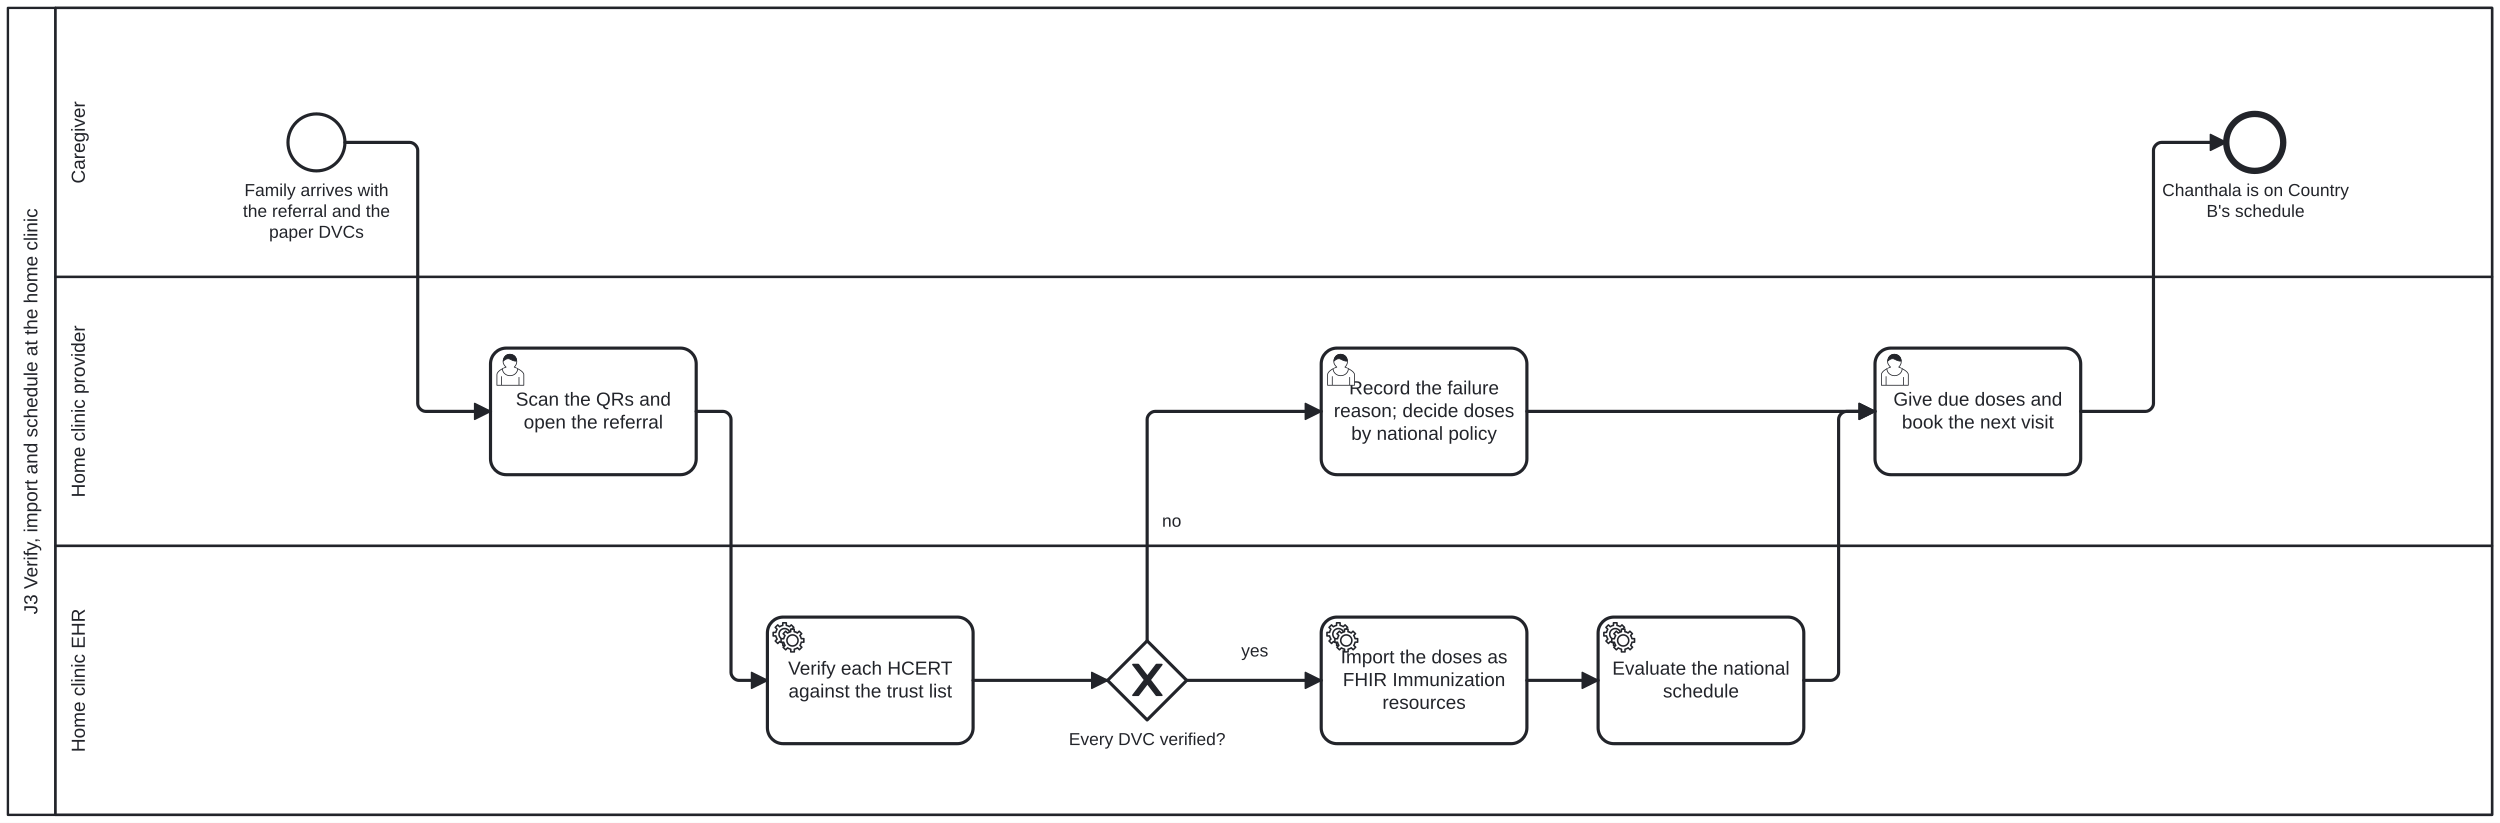
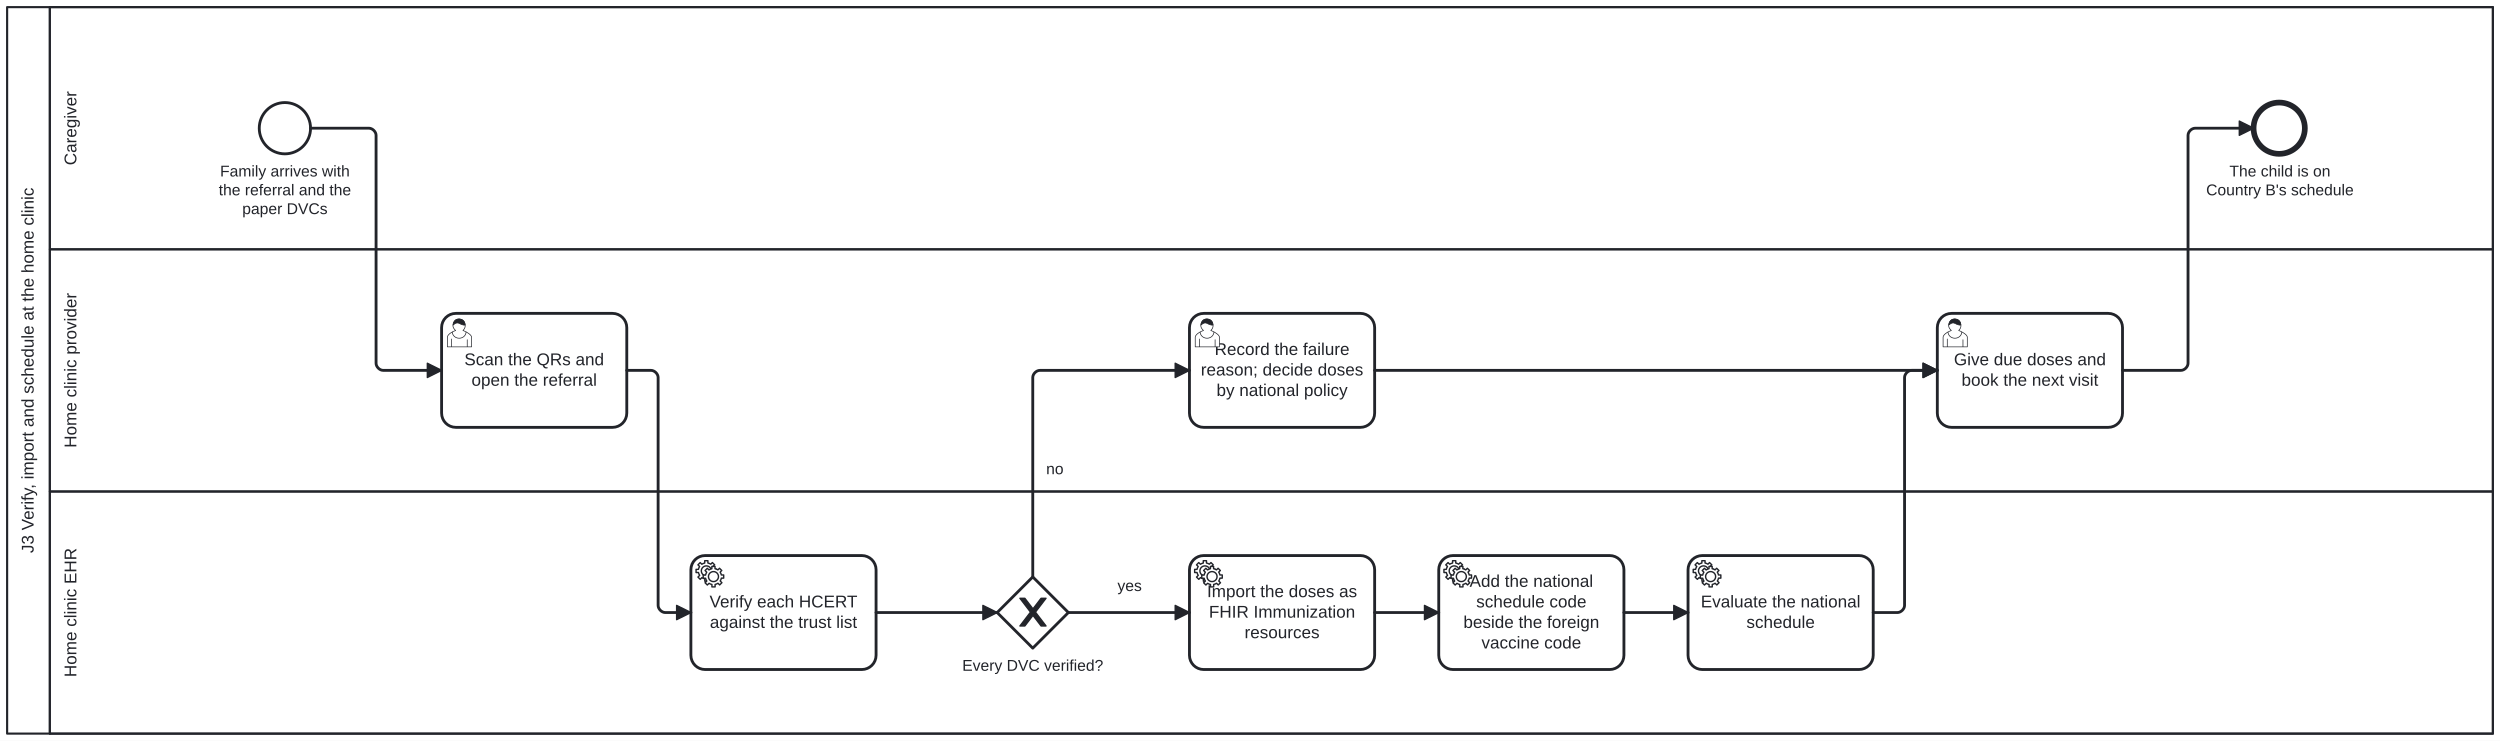
- <svg xmlns="http://www.w3.org/2000/svg" width="100%" style="max-width:100%;height:auto" viewBox="95 55 1580 520" version="1.1">
-   <rect x="95" y="55" width="1580" height="520" fill="#ffffff" />
+ <svg xmlns="http://www.w3.org/2000/svg" width="100%" style="max-width:100%;height:auto" viewBox="95 55 1755 520" version="1.1">
+   <rect x="95" y="55" width="1755" height="520" fill="#ffffff" />
  <g class="djs-group">
    <g class="djs-element djs-shape" data-element-id="Participant_Process_J3ClinicVerification" style="display: block;" transform="matrix(1 0 0 1 100 60)">
      <g class="djs-visual">
-         <rect x="0" y="0" width="1570" height="510" rx="0" ry="0" style="stroke-linecap: round; stroke-linejoin: round; stroke: rgb(34, 36, 42); stroke-width: 1.5px; fill: white; fill-opacity: 0.95;" />
+         <rect x="0" y="0" width="1745" height="510" rx="0" ry="0" style="stroke-linecap: round; stroke-linejoin: round; stroke: rgb(34, 36, 42); stroke-width: 1.5px; fill: white; fill-opacity: 0.95;" />
        <path style="fill: none; stroke-linecap: round; stroke-linejoin: round; stroke: rgb(34, 36, 42); stroke-width: 1.5px;" d="M30,0L30,510" />
        <text lineHeight="1.2" class="djs-label" style="font-family: Arial, sans-serif; font-size: 12px; font-weight: normal; fill: rgb(34, 36, 42);" transform="matrix(-1.83697e-16 -1 1 -1.83697e-16 0 510)">
          <tspan x="126.712" y="18.6">J3 Verify, import and schedule at the home clinic</tspan>
        </text>
      </g>
-       <rect class="djs-hit djs-hit-all" x="0" y="0" width="1570" height="510" style="fill: none; stroke-opacity: 0; stroke: white; stroke-width: 15px;" />
+       <rect class="djs-hit djs-hit-all" x="0" y="0" width="1745" height="510" style="fill: none; stroke-opacity: 0; stroke: white; stroke-width: 15px;" />
    </g>
    <g class="djs-children">
      <g class="djs-group">
        <g class="djs-element djs-shape" data-element-id="Lane_home-clinic-ehr" style="display: block;" transform="matrix(1 0 0 1 130 400)">
          <g class="djs-visual">
-             <rect x="0" y="0" width="1540" height="170" rx="0" ry="0" style="stroke-linecap: round; stroke-linejoin: round; stroke: rgb(34, 36, 42); stroke-width: 1.5px; fill: white; fill-opacity: 0.25;" />
+             <rect x="0" y="0" width="1715" height="170" rx="0" ry="0" style="stroke-linecap: round; stroke-linejoin: round; stroke: rgb(34, 36, 42); stroke-width: 1.5px; fill: white; fill-opacity: 0.25;" />
            <text lineHeight="1.2" class="djs-label" style="font-family: Arial, sans-serif; font-size: 12px; font-weight: normal; fill: rgb(34, 36, 42);" transform="matrix(-1.83697e-16 -1 1 -1.83697e-16 0 170)">
              <tspan x="39.657" y="18.6">Home clinic EHR</tspan>
            </text>
          </g>
-           <rect class="djs-hit djs-hit-all" x="0" y="0" width="1540" height="170" style="fill: none; stroke-opacity: 0; stroke: white; stroke-width: 15px;" />
+           <rect class="djs-hit djs-hit-all" x="0" y="0" width="1715" height="170" style="fill: none; stroke-opacity: 0; stroke: white; stroke-width: 15px;" />
        </g>
      </g>
      <g class="djs-group">
        <g class="djs-element djs-shape" data-element-id="Lane_home-clinic-provider" style="display: block;" transform="matrix(1 0 0 1 130 230)">
          <g class="djs-visual">
-             <rect x="0" y="0" width="1540" height="170" rx="0" ry="0" style="stroke-linecap: round; stroke-linejoin: round; stroke: rgb(34, 36, 42); stroke-width: 1.5px; fill: white; fill-opacity: 0.25;" />
+             <rect x="0" y="0" width="1715" height="170" rx="0" ry="0" style="stroke-linecap: round; stroke-linejoin: round; stroke: rgb(34, 36, 42); stroke-width: 1.5px; fill: white; fill-opacity: 0.25;" />
            <text lineHeight="1.2" class="djs-label" style="font-family: Arial, sans-serif; font-size: 12px; font-weight: normal; fill: rgb(34, 36, 42);" transform="matrix(-1.83697e-16 -1 1 -1.83697e-16 0 170)">
              <tspan x="30.648" y="18.6">Home clinic provider</tspan>
            </text>
          </g>
-           <rect class="djs-hit djs-hit-all" x="0" y="0" width="1540" height="170" style="fill: none; stroke-opacity: 0; stroke: white; stroke-width: 15px;" />
+           <rect class="djs-hit djs-hit-all" x="0" y="0" width="1715" height="170" style="fill: none; stroke-opacity: 0; stroke: white; stroke-width: 15px;" />
        </g>
      </g>
      <g class="djs-group">
        <g class="djs-element djs-shape" data-element-id="Lane_caregiver" style="display: block;" transform="matrix(1 0 0 1 130 60)">
          <g class="djs-visual">
-             <rect x="0" y="0" width="1540" height="170" rx="0" ry="0" style="stroke-linecap: round; stroke-linejoin: round; stroke: rgb(34, 36, 42); stroke-width: 1.5px; fill: white; fill-opacity: 0.25;" />
+             <rect x="0" y="0" width="1715" height="170" rx="0" ry="0" style="stroke-linecap: round; stroke-linejoin: round; stroke: rgb(34, 36, 42); stroke-width: 1.5px; fill: white; fill-opacity: 0.25;" />
            <text lineHeight="1.2" class="djs-label" style="font-family: Arial, sans-serif; font-size: 12px; font-weight: normal; fill: rgb(34, 36, 42);" transform="matrix(-1.83697e-16 -1 1 -1.83697e-16 0 170)">
              <tspan x="58.99" y="18.6">Caregiver</tspan>
            </text>
          </g>
-           <rect class="djs-hit djs-hit-all" x="0" y="0" width="1540" height="170" style="fill: none; stroke-opacity: 0; stroke: white; stroke-width: 15px;" />
+           <rect class="djs-hit djs-hit-all" x="0" y="0" width="1715" height="170" style="fill: none; stroke-opacity: 0; stroke: white; stroke-width: 15px;" />
        </g>
      </g>
      <g class="djs-group">
        <g class="djs-element djs-shape" data-element-id="Start" style="display: block;" transform="matrix(1 0 0 1 277 127)">
          <g class="djs-visual">
            <circle cx="18" cy="18" r="18" style="stroke-linecap: round; stroke-linejoin: round; stroke: rgb(34, 36, 42); stroke-width: 2px; fill: white; fill-opacity: 0.95;" />
          </g>
          <rect class="djs-hit djs-hit-all" x="0" y="0" width="36" height="36" style="fill: none; stroke-opacity: 0; stroke: white; stroke-width: 15px;" />
        </g>
      </g>
      <g class="djs-group">
        <g class="djs-element djs-shape" data-element-id="Start_label" style="display: block;" transform="matrix(1 0 0 1 240 169)">
          <g class="djs-visual">
            <text lineHeight="1.2" class="djs-label" style="font-family: Arial, sans-serif; font-size: 11px; font-weight: normal; fill: rgb(34, 36, 42);">
              <tspan x="9.467" y="9.9">Family arrives with </tspan>
              <tspan x="8.527" y="23.1">the referral and the </tspan>
              <tspan x="25.043" y="36.3">paper DVCs</tspan>
            </text>
          </g>
          <rect class="djs-hit djs-hit-all" x="0" y="0" width="110" height="40" style="fill: none; stroke-opacity: 0; stroke: white; stroke-width: 15px;" />
        </g>
      </g>
      <g class="djs-group">
        <g class="djs-element djs-shape" data-element-id="Task_Scan" style="display: block;" transform="matrix(1 0 0 1 405 275)">
          <g class="djs-visual">
            <rect x="0" y="0" width="130" height="80" rx="10" ry="10" style="stroke-linecap: round; stroke-linejoin: round; stroke: rgb(34, 36, 42); stroke-width: 2px; fill: white; fill-opacity: 0.95;" />
            <text lineHeight="1.2" class="djs-label" style="font-family: Arial, sans-serif; font-size: 12px; font-weight: normal; fill: rgb(34, 36, 42);">
              <tspan x="15.972" y="36.4">Scan the QRs and </tspan>
              <tspan x="20.973" y="50.8">open the referral</tspan>
            </text>
            <path d="m 15,12 c 0.909,-0.845 1.594,-2.049 1.594,-3.385 0,-2.554 -1.805,-4.622 -4.357,-4.622 -2.552,0 -4.288,2.068 -4.288,4.622 0,1.348 0.974,2.562 1.896,3.405 -0.529,0.187 -5.669,2.097 -5.794,4.756 v 6.718 h 17 v -6.718 c 0,-2.298 -5.528,-4.595 -6.051,-4.776 zm -8,6 l 0,5.5 m 11,0 l 0,-5" style="fill: white; stroke-linecap: round; stroke-linejoin: round; stroke: rgb(34, 36, 42); stroke-width: 0.5px;" />
            <path d="m 15,12 m 2.162,1.009 c 0,2.447 -2.158,4.431 -4.821,4.431 -2.665,0 -4.822,-1.981 -4.822,-4.431 " style="fill: white; stroke-linecap: round; stroke-linejoin: round; stroke: rgb(34, 36, 42); stroke-width: 0.5px;" />
            <path d="m 15,12 m -6.9,-3.80 c 0,0 2.251,-2.358 4.274,-1.177 2.024,1.181 4.221,1.537 4.124,0.965 -0.098,-0.57 -0.117,-3.791 -4.191,-4.136 -3.575,0.001 -4.208,3.367 -4.207,4.348 z" style="fill: rgb(34, 36, 42); stroke-linecap: round; stroke-linejoin: round; stroke: rgb(34, 36, 42); stroke-width: 0.5px;" />
          </g>
          <rect class="djs-hit djs-hit-all" x="0" y="0" width="130" height="80" style="fill: none; stroke-opacity: 0; stroke: white; stroke-width: 15px;" />
        </g>
      </g>
      <g class="djs-group">
        <g class="djs-element djs-shape" data-element-id="Task_Verify" style="display: block;" transform="matrix(1 0 0 1 580 445)">
          <g class="djs-visual">
            <rect x="0" y="0" width="130" height="80" rx="10" ry="10" style="stroke-linecap: round; stroke-linejoin: round; stroke: rgb(34, 36, 42); stroke-width: 2px; fill: white; fill-opacity: 0.95;" />
            <text lineHeight="1.2" class="djs-label" style="font-family: Arial, sans-serif; font-size: 12px; font-weight: normal; fill: rgb(34, 36, 42);">
              <tspan x="13.092" y="36.4">Verify each HCERT </tspan>
              <tspan x="13.309" y="50.8">against the trust list</tspan>
            </text>
            <circle cx="5" cy="5" r="5" transform="translate(6, 6)" style="stroke-linecap: round; stroke-linejoin: round; stroke: none; stroke-width: 2px; fill: white;" />
            <path d="m 12,18 v -1.713 c 0.352,-0.07 0.704,-0.178 1.048,-0.321 0.344,-0.145 0.666,-0.321 0.966,-0.521 l 1.194,1.18 1.567,-1.577 -1.195,-1.18 c 0.403,-0.614 0.683,-1.299 0.825,-2.018 l 1.622,-0.01 v -2.22 l -1.637,0.01 c -0.073,-0.352 -0.178,-0.7 -0.324,-1.044 -0.145,-0.344 -0.321,-0.664 -0.523,-0.962 l 1.131,-1.136 -1.583,-1.563 -1.13,1.136 c -0.614,-0.401 -1.303,-0.681 -2.023,-0.822 l 0.009,-1.619 h -2.241 l 0.004,1.631 c -0.354,0.074 -0.705,0.18 -1.05,0.324 -0.344,0.144 -0.665,0.321 -0.964,0.52 l -1.17,-1.158 -1.567,1.579 1.168,1.157 c -0.403,0.613 -0.683,1.298 -0.825,2.017 l -1.659,0.003 v 2.222 l 1.672,-0.006 c 0.073,0.351 0.18,0.702 0.324,1.045 0.145,0.344 0.321,0.664 0.523,0.961 l -1.199,1.197 1.584,1.56 1.196,-1.193 c 0.614,0.403 1.303,0.682 2.023,0.823 l 7.19e-4,1.699 h 2.227 z m 0.221,-3.996 c -1.789,0.75 -3.858,-0.093 -4.61,-1.874 -0.752,-1.783 0.091,-3.846 1.88,-4.596 1.788,-0.749 3.857,0.093 4.609,1.874 0.752,1.782 -0.091,3.846 -1.88,4.596 z" style="fill: white; stroke-linecap: round; stroke-linejoin: round; stroke: rgb(34, 36, 42); stroke-width: 1px;" />
            <circle cx="5" cy="5" r="5" transform="translate(11, 10)" style="stroke-linecap: round; stroke-linejoin: round; stroke: none; stroke-width: 2px; fill: white;" />
            <path d="m 17,22 v -1.713 c 0.352,-0.07 0.704,-0.178 1.048,-0.321 0.344,-0.145 0.666,-0.321 0.966,-0.521 l 1.194,1.18 1.567,-1.577 -1.195,-1.18 c 0.403,-0.614 0.683,-1.299 0.825,-2.018 l 1.622,-0.01 v -2.22 l -1.637,0.01 c -0.073,-0.352 -0.178,-0.7 -0.324,-1.044 -0.145,-0.344 -0.321,-0.664 -0.523,-0.962 l 1.131,-1.136 -1.583,-1.563 -1.13,1.136 c -0.614,-0.401 -1.303,-0.681 -2.023,-0.822 l 0.009,-1.619 h -2.241 l 0.004,1.631 c -0.354,0.074 -0.705,0.18 -1.05,0.324 -0.344,0.144 -0.665,0.321 -0.964,0.52 l -1.17,-1.158 -1.567,1.579 1.168,1.157 c -0.403,0.613 -0.683,1.298 -0.825,2.017 l -1.659,0.003 v 2.222 l 1.672,-0.006 c 0.073,0.351 0.18,0.702 0.324,1.045 0.145,0.344 0.321,0.664 0.523,0.961 l -1.199,1.197 1.584,1.56 1.196,-1.193 c 0.614,0.403 1.303,0.682 2.023,0.823 l 7.19e-4,1.699 h 2.227 z m 0.221,-3.996 c -1.789,0.75 -3.858,-0.093 -4.61,-1.874 -0.752,-1.783 0.091,-3.846 1.88,-4.596 1.788,-0.749 3.857,0.093 4.609,1.874 0.752,1.782 -0.091,3.846 -1.88,4.596 z" style="fill: white; stroke-linecap: round; stroke-linejoin: round; stroke: rgb(34, 36, 42); stroke-width: 1px;" />
          </g>
          <rect class="djs-hit djs-hit-all" x="0" y="0" width="130" height="80" style="fill: none; stroke-opacity: 0; stroke: white; stroke-width: 15px;" />
        </g>
      </g>
      <g class="djs-group">
        <g class="djs-element djs-shape" data-element-id="Gateway_Verified" style="display: block;" transform="matrix(1 0 0 1 795 460)">
          <g class="djs-visual">
            <polygon points="25,0 50,25 25,50 0,25" style="stroke-linecap: round; stroke-linejoin: round; stroke: rgb(34, 36, 42); stroke-width: 2px; fill: white; fill-opacity: 0.95;" />
            <path d="m 16,15 7.429,9.714 -7.429,9.714 3.429,0 5.714,-7.464 5.714,7.464 3.429,0 -7.429,-9.714 7.429,-9.714 -3.429,0 -5.714,7.464 -5.714,-7.464 -3.429,0 z" style="fill: rgb(34, 36, 42); stroke-linecap: round; stroke-linejoin: round; stroke: rgb(34, 36, 42); stroke-width: 1px;" />
          </g>
          <rect class="djs-hit djs-hit-all" x="0" y="0" width="50" height="50" style="fill: none; stroke-opacity: 0; stroke: white; stroke-width: 15px;" />
        </g>
      </g>
      <g class="djs-group">
        <g class="djs-element djs-shape" data-element-id="Gateway_Verified_label" style="display: block;" transform="matrix(1 0 0 1 770 516)">
          <g class="djs-visual">
            <text lineHeight="1.2" class="djs-label" style="font-family: Arial, sans-serif; font-size: 11px; font-weight: normal; fill: rgb(34, 36, 42);">
              <tspan x="0.484" y="9.9">Every DVC verified?</tspan>
            </text>
          </g>
          <rect class="djs-hit djs-hit-all" x="0" y="0" width="100" height="14" style="fill: none; stroke-opacity: 0; stroke: white; stroke-width: 15px;" />
        </g>
      </g>
      <g class="djs-group">
        <g class="djs-element djs-shape" data-element-id="Task_Unverified" style="display: block;" transform="matrix(1 0 0 1 930 275)">
          <g class="djs-visual">
            <rect x="0" y="0" width="130" height="80" rx="10" ry="10" style="stroke-linecap: round; stroke-linejoin: round; stroke: rgb(34, 36, 42); stroke-width: 2px; fill: white; fill-opacity: 0.95;" />
            <text lineHeight="1.2" class="djs-label" style="font-family: Arial, sans-serif; font-size: 12px; font-weight: normal; fill: rgb(34, 36, 42);">
              <tspan x="17.642" y="29.2">Record the failure </tspan>
              <tspan x="7.962" y="43.6">reason; decide doses </tspan>
              <tspan x="18.972" y="58">by national policy</tspan>
            </text>
            <path d="m 15,12 c 0.909,-0.845 1.594,-2.049 1.594,-3.385 0,-2.554 -1.805,-4.622 -4.357,-4.622 -2.552,0 -4.288,2.068 -4.288,4.622 0,1.348 0.974,2.562 1.896,3.405 -0.529,0.187 -5.669,2.097 -5.794,4.756 v 6.718 h 17 v -6.718 c 0,-2.298 -5.528,-4.595 -6.051,-4.776 zm -8,6 l 0,5.5 m 11,0 l 0,-5" style="fill: white; stroke-linecap: round; stroke-linejoin: round; stroke: rgb(34, 36, 42); stroke-width: 0.5px;" />
            <path d="m 15,12 m 2.162,1.009 c 0,2.447 -2.158,4.431 -4.821,4.431 -2.665,0 -4.822,-1.981 -4.822,-4.431 " style="fill: white; stroke-linecap: round; stroke-linejoin: round; stroke: rgb(34, 36, 42); stroke-width: 0.5px;" />
            <path d="m 15,12 m -6.9,-3.80 c 0,0 2.251,-2.358 4.274,-1.177 2.024,1.181 4.221,1.537 4.124,0.965 -0.098,-0.57 -0.117,-3.791 -4.191,-4.136 -3.575,0.001 -4.208,3.367 -4.207,4.348 z" style="fill: rgb(34, 36, 42); stroke-linecap: round; stroke-linejoin: round; stroke: rgb(34, 36, 42); stroke-width: 0.5px;" />
          </g>
          <rect class="djs-hit djs-hit-all" x="0" y="0" width="130" height="80" style="fill: none; stroke-opacity: 0; stroke: white; stroke-width: 15px;" />
        </g>
      </g>
      <g class="djs-group">
        <g class="djs-element djs-shape" data-element-id="Task_Import" style="display: block;" transform="matrix(1 0 0 1 930 445)">
          <g class="djs-visual">
            <rect x="0" y="0" width="130" height="80" rx="10" ry="10" style="stroke-linecap: round; stroke-linejoin: round; stroke: rgb(34, 36, 42); stroke-width: 2px; fill: white; fill-opacity: 0.95;" />
            <text lineHeight="1.2" class="djs-label" style="font-family: Arial, sans-serif; font-size: 12px; font-weight: normal; fill: rgb(34, 36, 42);">
              <tspan x="12.307" y="29.2">Import the doses as </tspan>
              <tspan x="13.654" y="43.6">FHIR Immunization </tspan>
              <tspan x="38.656" y="58">resources</tspan>
            </text>
            <circle cx="5" cy="5" r="5" transform="translate(6, 6)" style="stroke-linecap: round; stroke-linejoin: round; stroke: none; stroke-width: 2px; fill: white;" />
            <path d="m 12,18 v -1.713 c 0.352,-0.07 0.704,-0.178 1.048,-0.321 0.344,-0.145 0.666,-0.321 0.966,-0.521 l 1.194,1.18 1.567,-1.577 -1.195,-1.18 c 0.403,-0.614 0.683,-1.299 0.825,-2.018 l 1.622,-0.01 v -2.22 l -1.637,0.01 c -0.073,-0.352 -0.178,-0.7 -0.324,-1.044 -0.145,-0.344 -0.321,-0.664 -0.523,-0.962 l 1.131,-1.136 -1.583,-1.563 -1.13,1.136 c -0.614,-0.401 -1.303,-0.681 -2.023,-0.822 l 0.009,-1.619 h -2.241 l 0.004,1.631 c -0.354,0.074 -0.705,0.18 -1.05,0.324 -0.344,0.144 -0.665,0.321 -0.964,0.52 l -1.17,-1.158 -1.567,1.579 1.168,1.157 c -0.403,0.613 -0.683,1.298 -0.825,2.017 l -1.659,0.003 v 2.222 l 1.672,-0.006 c 0.073,0.351 0.18,0.702 0.324,1.045 0.145,0.344 0.321,0.664 0.523,0.961 l -1.199,1.197 1.584,1.56 1.196,-1.193 c 0.614,0.403 1.303,0.682 2.023,0.823 l 7.19e-4,1.699 h 2.227 z m 0.221,-3.996 c -1.789,0.75 -3.858,-0.093 -4.61,-1.874 -0.752,-1.783 0.091,-3.846 1.88,-4.596 1.788,-0.749 3.857,0.093 4.609,1.874 0.752,1.782 -0.091,3.846 -1.88,4.596 z" style="fill: white; stroke-linecap: round; stroke-linejoin: round; stroke: rgb(34, 36, 42); stroke-width: 1px;" />
            <circle cx="5" cy="5" r="5" transform="translate(11, 10)" style="stroke-linecap: round; stroke-linejoin: round; stroke: none; stroke-width: 2px; fill: white;" />
            <path d="m 17,22 v -1.713 c 0.352,-0.07 0.704,-0.178 1.048,-0.321 0.344,-0.145 0.666,-0.321 0.966,-0.521 l 1.194,1.18 1.567,-1.577 -1.195,-1.18 c 0.403,-0.614 0.683,-1.299 0.825,-2.018 l 1.622,-0.01 v -2.22 l -1.637,0.01 c -0.073,-0.352 -0.178,-0.7 -0.324,-1.044 -0.145,-0.344 -0.321,-0.664 -0.523,-0.962 l 1.131,-1.136 -1.583,-1.563 -1.13,1.136 c -0.614,-0.401 -1.303,-0.681 -2.023,-0.822 l 0.009,-1.619 h -2.241 l 0.004,1.631 c -0.354,0.074 -0.705,0.18 -1.05,0.324 -0.344,0.144 -0.665,0.321 -0.964,0.52 l -1.17,-1.158 -1.567,1.579 1.168,1.157 c -0.403,0.613 -0.683,1.298 -0.825,2.017 l -1.659,0.003 v 2.222 l 1.672,-0.006 c 0.073,0.351 0.18,0.702 0.324,1.045 0.145,0.344 0.321,0.664 0.523,0.961 l -1.199,1.197 1.584,1.56 1.196,-1.193 c 0.614,0.403 1.303,0.682 2.023,0.823 l 7.19e-4,1.699 h 2.227 z m 0.221,-3.996 c -1.789,0.75 -3.858,-0.093 -4.61,-1.874 -0.752,-1.783 0.091,-3.846 1.88,-4.596 1.788,-0.749 3.857,0.093 4.609,1.874 0.752,1.782 -0.091,3.846 -1.88,4.596 z" style="fill: white; stroke-linecap: round; stroke-linejoin: round; stroke: rgb(34, 36, 42); stroke-width: 1px;" />
          </g>
          <rect class="djs-hit djs-hit-all" x="0" y="0" width="130" height="80" style="fill: none; stroke-opacity: 0; stroke: white; stroke-width: 15px;" />
        </g>
      </g>
      <g class="djs-group">
-         <g class="djs-element djs-shape" data-element-id="Task_Schedule" style="display: block;" transform="matrix(1 0 0 1 1105 445)">
-           <g class="djs-visual">
-             <rect x="0" y="0" width="130" height="80" rx="10" ry="10" style="stroke-linecap: round; stroke-linejoin: round; stroke: rgb(34, 36, 42); stroke-width: 2px; fill: white; fill-opacity: 0.95;" />
-             <text lineHeight="1.2" class="djs-label" style="font-family: Arial, sans-serif; font-size: 12px; font-weight: normal; fill: rgb(34, 36, 42);">
-               <tspan x="8.958" y="36.4">Evaluate the national</tspan>
-               <tspan x="40.982" y="50.8">schedule</tspan>
+         <g class="djs-element djs-shape" data-element-id="Task_Map" style="display: block;" transform="matrix(1 0 0 1 1105 445)">
+           <g class="djs-visual">
+             <rect x="0" y="0" width="130" height="80" rx="10" ry="10" style="stroke-linecap: round; stroke-linejoin: round; stroke: rgb(34, 36, 42); stroke-width: 2px; fill: white; fill-opacity: 0.95;" />
+             <text lineHeight="1.2" class="djs-label" style="font-family: Arial, sans-serif; font-size: 12px; font-weight: normal; fill: rgb(34, 36, 42);">
+               <tspan x="21.632" y="22">Add the national </tspan>
+               <tspan x="26.305" y="36.4">schedule code </tspan>
+               <tspan x="17.299" y="50.8">beside the foreign </tspan>
+               <tspan x="29.979" y="65.2">vaccine code</tspan>
            </text>
            <circle cx="5" cy="5" r="5" transform="translate(6, 6)" style="stroke-linecap: round; stroke-linejoin: round; stroke: none; stroke-width: 2px; fill: white;" />
            <path d="m 12,18 v -1.713 c 0.352,-0.07 0.704,-0.178 1.048,-0.321 0.344,-0.145 0.666,-0.321 0.966,-0.521 l 1.194,1.18 1.567,-1.577 -1.195,-1.18 c 0.403,-0.614 0.683,-1.299 0.825,-2.018 l 1.622,-0.01 v -2.22 l -1.637,0.01 c -0.073,-0.352 -0.178,-0.7 -0.324,-1.044 -0.145,-0.344 -0.321,-0.664 -0.523,-0.962 l 1.131,-1.136 -1.583,-1.563 -1.13,1.136 c -0.614,-0.401 -1.303,-0.681 -2.023,-0.822 l 0.009,-1.619 h -2.241 l 0.004,1.631 c -0.354,0.074 -0.705,0.18 -1.05,0.324 -0.344,0.144 -0.665,0.321 -0.964,0.52 l -1.17,-1.158 -1.567,1.579 1.168,1.157 c -0.403,0.613 -0.683,1.298 -0.825,2.017 l -1.659,0.003 v 2.222 l 1.672,-0.006 c 0.073,0.351 0.18,0.702 0.324,1.045 0.145,0.344 0.321,0.664 0.523,0.961 l -1.199,1.197 1.584,1.56 1.196,-1.193 c 0.614,0.403 1.303,0.682 2.023,0.823 l 7.19e-4,1.699 h 2.227 z m 0.221,-3.996 c -1.789,0.75 -3.858,-0.093 -4.61,-1.874 -0.752,-1.783 0.091,-3.846 1.88,-4.596 1.788,-0.749 3.857,0.093 4.609,1.874 0.752,1.782 -0.091,3.846 -1.88,4.596 z" style="fill: white; stroke-linecap: round; stroke-linejoin: round; stroke: rgb(34, 36, 42); stroke-width: 1px;" />
            <circle cx="5" cy="5" r="5" transform="translate(11, 10)" style="stroke-linecap: round; stroke-linejoin: round; stroke: none; stroke-width: 2px; fill: white;" />
            <path d="m 17,22 v -1.713 c 0.352,-0.07 0.704,-0.178 1.048,-0.321 0.344,-0.145 0.666,-0.321 0.966,-0.521 l 1.194,1.18 1.567,-1.577 -1.195,-1.18 c 0.403,-0.614 0.683,-1.299 0.825,-2.018 l 1.622,-0.01 v -2.22 l -1.637,0.01 c -0.073,-0.352 -0.178,-0.7 -0.324,-1.044 -0.145,-0.344 -0.321,-0.664 -0.523,-0.962 l 1.131,-1.136 -1.583,-1.563 -1.13,1.136 c -0.614,-0.401 -1.303,-0.681 -2.023,-0.822 l 0.009,-1.619 h -2.241 l 0.004,1.631 c -0.354,0.074 -0.705,0.18 -1.05,0.324 -0.344,0.144 -0.665,0.321 -0.964,0.52 l -1.17,-1.158 -1.567,1.579 1.168,1.157 c -0.403,0.613 -0.683,1.298 -0.825,2.017 l -1.659,0.003 v 2.222 l 1.672,-0.006 c 0.073,0.351 0.18,0.702 0.324,1.045 0.145,0.344 0.321,0.664 0.523,0.961 l -1.199,1.197 1.584,1.56 1.196,-1.193 c 0.614,0.403 1.303,0.682 2.023,0.823 l 7.19e-4,1.699 h 2.227 z m 0.221,-3.996 c -1.789,0.75 -3.858,-0.093 -4.61,-1.874 -0.752,-1.783 0.091,-3.846 1.88,-4.596 1.788,-0.749 3.857,0.093 4.609,1.874 0.752,1.782 -0.091,3.846 -1.88,4.596 z" style="fill: white; stroke-linecap: round; stroke-linejoin: round; stroke: rgb(34, 36, 42); stroke-width: 1px;" />
          </g>
          <rect class="djs-hit djs-hit-all" x="0" y="0" width="130" height="80" style="fill: none; stroke-opacity: 0; stroke: white; stroke-width: 15px;" />
        </g>
      </g>
      <g class="djs-group">
-         <g class="djs-element djs-shape" data-element-id="Task_Plan" style="display: block;" transform="matrix(1 0 0 1 1280 275)">
+         <g class="djs-element djs-shape" data-element-id="Task_Schedule" style="display: block;" transform="matrix(1 0 0 1 1280 445)">
+           <g class="djs-visual">
+             <rect x="0" y="0" width="130" height="80" rx="10" ry="10" style="stroke-linecap: round; stroke-linejoin: round; stroke: rgb(34, 36, 42); stroke-width: 2px; fill: white; fill-opacity: 0.95;" />
+             <text lineHeight="1.2" class="djs-label" style="font-family: Arial, sans-serif; font-size: 12px; font-weight: normal; fill: rgb(34, 36, 42);">
+               <tspan x="8.958" y="36.4">Evaluate the national</tspan>
+               <tspan x="40.982" y="50.8">schedule</tspan>
+             </text>
+             <circle cx="5" cy="5" r="5" transform="translate(6, 6)" style="stroke-linecap: round; stroke-linejoin: round; stroke: none; stroke-width: 2px; fill: white;" />
+             <path d="m 12,18 v -1.713 c 0.352,-0.07 0.704,-0.178 1.048,-0.321 0.344,-0.145 0.666,-0.321 0.966,-0.521 l 1.194,1.18 1.567,-1.577 -1.195,-1.18 c 0.403,-0.614 0.683,-1.299 0.825,-2.018 l 1.622,-0.01 v -2.22 l -1.637,0.01 c -0.073,-0.352 -0.178,-0.7 -0.324,-1.044 -0.145,-0.344 -0.321,-0.664 -0.523,-0.962 l 1.131,-1.136 -1.583,-1.563 -1.13,1.136 c -0.614,-0.401 -1.303,-0.681 -2.023,-0.822 l 0.009,-1.619 h -2.241 l 0.004,1.631 c -0.354,0.074 -0.705,0.18 -1.05,0.324 -0.344,0.144 -0.665,0.321 -0.964,0.52 l -1.17,-1.158 -1.567,1.579 1.168,1.157 c -0.403,0.613 -0.683,1.298 -0.825,2.017 l -1.659,0.003 v 2.222 l 1.672,-0.006 c 0.073,0.351 0.18,0.702 0.324,1.045 0.145,0.344 0.321,0.664 0.523,0.961 l -1.199,1.197 1.584,1.56 1.196,-1.193 c 0.614,0.403 1.303,0.682 2.023,0.823 l 7.19e-4,1.699 h 2.227 z m 0.221,-3.996 c -1.789,0.75 -3.858,-0.093 -4.61,-1.874 -0.752,-1.783 0.091,-3.846 1.88,-4.596 1.788,-0.749 3.857,0.093 4.609,1.874 0.752,1.782 -0.091,3.846 -1.88,4.596 z" style="fill: white; stroke-linecap: round; stroke-linejoin: round; stroke: rgb(34, 36, 42); stroke-width: 1px;" />
+             <circle cx="5" cy="5" r="5" transform="translate(11, 10)" style="stroke-linecap: round; stroke-linejoin: round; stroke: none; stroke-width: 2px; fill: white;" />
+             <path d="m 17,22 v -1.713 c 0.352,-0.07 0.704,-0.178 1.048,-0.321 0.344,-0.145 0.666,-0.321 0.966,-0.521 l 1.194,1.18 1.567,-1.577 -1.195,-1.18 c 0.403,-0.614 0.683,-1.299 0.825,-2.018 l 1.622,-0.01 v -2.22 l -1.637,0.01 c -0.073,-0.352 -0.178,-0.7 -0.324,-1.044 -0.145,-0.344 -0.321,-0.664 -0.523,-0.962 l 1.131,-1.136 -1.583,-1.563 -1.13,1.136 c -0.614,-0.401 -1.303,-0.681 -2.023,-0.822 l 0.009,-1.619 h -2.241 l 0.004,1.631 c -0.354,0.074 -0.705,0.18 -1.05,0.324 -0.344,0.144 -0.665,0.321 -0.964,0.52 l -1.17,-1.158 -1.567,1.579 1.168,1.157 c -0.403,0.613 -0.683,1.298 -0.825,2.017 l -1.659,0.003 v 2.222 l 1.672,-0.006 c 0.073,0.351 0.18,0.702 0.324,1.045 0.145,0.344 0.321,0.664 0.523,0.961 l -1.199,1.197 1.584,1.56 1.196,-1.193 c 0.614,0.403 1.303,0.682 2.023,0.823 l 7.19e-4,1.699 h 2.227 z m 0.221,-3.996 c -1.789,0.75 -3.858,-0.093 -4.61,-1.874 -0.752,-1.783 0.091,-3.846 1.88,-4.596 1.788,-0.749 3.857,0.093 4.609,1.874 0.752,1.782 -0.091,3.846 -1.88,4.596 z" style="fill: white; stroke-linecap: round; stroke-linejoin: round; stroke: rgb(34, 36, 42); stroke-width: 1px;" />
+           </g>
+           <rect class="djs-hit djs-hit-all" x="0" y="0" width="130" height="80" style="fill: none; stroke-opacity: 0; stroke: white; stroke-width: 15px;" />
+         </g>
+       </g>
+       <g class="djs-group">
+         <g class="djs-element djs-shape" data-element-id="Task_Plan" style="display: block;" transform="matrix(1 0 0 1 1455 275)">
          <g class="djs-visual">
            <rect x="0" y="0" width="130" height="80" rx="10" ry="10" style="stroke-linecap: round; stroke-linejoin: round; stroke: rgb(34, 36, 42); stroke-width: 2px; fill: white; fill-opacity: 0.95;" />
            <text lineHeight="1.2" class="djs-label" style="font-family: Arial, sans-serif; font-size: 12px; font-weight: normal; fill: rgb(34, 36, 42);">
              <tspan x="11.63" y="36.4">Give due doses and </tspan>
              <tspan x="16.974" y="50.8">book the next visit</tspan>
            </text>
            <path d="m 15,12 c 0.909,-0.845 1.594,-2.049 1.594,-3.385 0,-2.554 -1.805,-4.622 -4.357,-4.622 -2.552,0 -4.288,2.068 -4.288,4.622 0,1.348 0.974,2.562 1.896,3.405 -0.529,0.187 -5.669,2.097 -5.794,4.756 v 6.718 h 17 v -6.718 c 0,-2.298 -5.528,-4.595 -6.051,-4.776 zm -8,6 l 0,5.5 m 11,0 l 0,-5" style="fill: white; stroke-linecap: round; stroke-linejoin: round; stroke: rgb(34, 36, 42); stroke-width: 0.5px;" />
            <path d="m 15,12 m 2.162,1.009 c 0,2.447 -2.158,4.431 -4.821,4.431 -2.665,0 -4.822,-1.981 -4.822,-4.431 " style="fill: white; stroke-linecap: round; stroke-linejoin: round; stroke: rgb(34, 36, 42); stroke-width: 0.5px;" />
            <path d="m 15,12 m -6.9,-3.80 c 0,0 2.251,-2.358 4.274,-1.177 2.024,1.181 4.221,1.537 4.124,0.965 -0.098,-0.57 -0.117,-3.791 -4.191,-4.136 -3.575,0.001 -4.208,3.367 -4.207,4.348 z" style="fill: rgb(34, 36, 42); stroke-linecap: round; stroke-linejoin: round; stroke: rgb(34, 36, 42); stroke-width: 0.5px;" />
          </g>
          <rect class="djs-hit djs-hit-all" x="0" y="0" width="130" height="80" style="fill: none; stroke-opacity: 0; stroke: white; stroke-width: 15px;" />
        </g>
      </g>
      <g class="djs-group">
-         <g class="djs-element djs-shape" data-element-id="End" style="display: block;" transform="matrix(1 0 0 1 1502 127)">
+         <g class="djs-element djs-shape" data-element-id="End" style="display: block;" transform="matrix(1 0 0 1 1677 127)">
          <g class="djs-visual">
            <circle cx="18" cy="18" r="18" style="stroke-linecap: round; stroke-linejoin: round; stroke: rgb(34, 36, 42); stroke-width: 4px; fill: white; fill-opacity: 0.95;" />
          </g>
          <rect class="djs-hit djs-hit-all" x="0" y="0" width="36" height="36" style="fill: none; stroke-opacity: 0; stroke: white; stroke-width: 15px;" />
        </g>
      </g>
      <g class="djs-group">
-         <g class="djs-element djs-shape" data-element-id="End_label" style="display: block;" transform="matrix(1 0 0 1 1461 169)">
-           <g class="djs-visual">
-             <text lineHeight="1.2" class="djs-label" style="font-family: Arial, sans-serif; font-size: 11px; font-weight: normal; fill: rgb(34, 36, 42);">
-               <tspan x="0.493" y="9.9">Chanthala is on Country</tspan>
-               <tspan x="28.487" y="23.1">B's schedule</tspan>
-             </text>
-           </g>
-           <rect class="djs-hit djs-hit-all" x="0" y="0" width="119" height="27" style="fill: none; stroke-opacity: 0; stroke: white; stroke-width: 15px;" />
+         <g class="djs-element djs-shape" data-element-id="End_label" style="display: block;" transform="matrix(1 0 0 1 1639 169)">
+           <g class="djs-visual">
+             <text lineHeight="1.2" class="djs-label" style="font-family: Arial, sans-serif; font-size: 11px; font-weight: normal; fill: rgb(34, 36, 42);">
+               <tspan x="21.037" y="9.9">The child is on </tspan>
+               <tspan x="4.701" y="23.1">Country B's schedule</tspan>
+             </text>
+           </g>
+           <rect class="djs-hit djs-hit-all" x="0" y="0" width="113" height="27" style="fill: none; stroke-opacity: 0; stroke: white; stroke-width: 15px;" />
        </g>
      </g>
      <g class="djs-group">
        <g class="djs-element djs-connection" data-element-id="Flow_1" style="display: block;">
          <g class="djs-visual">
            <defs>
              <marker id="bpmn-marker-1" viewBox="0 0 20 20" refX="11" refY="10" markerWidth="10" markerHeight="10" orient="auto">
                <path d="M 1 5 L 11 10 L 1 15 Z" style="stroke-linecap: round; stroke-linejoin: round; stroke: rgb(34, 36, 42); stroke-width: 1px; fill: rgb(34, 36, 42);" />
              </marker>
            </defs>
            <path data-corner-radius="5" style="fill: none; stroke-linecap: round; stroke-linejoin: round; stroke: rgb(34, 36, 42); stroke-width: 2px; marker-end: url('#bpmn-marker-1');" d="M313,145L354,145C356.5,145,359,147.5,359,150L359,310C359,312.5,361.5,315,364,315L405,315" />
          </g>
          <path d="M313,145L359,145L359,315L405,315" class="djs-hit djs-hit-stroke" style="fill: none; stroke-opacity: 0; stroke: white; stroke-width: 15px;" />
        </g>
      </g>
      <g class="djs-group">
        <g class="djs-element djs-connection" data-element-id="Flow_4" style="display: block;">
          <g class="djs-visual">
            <defs>
              <marker id="bpmn-marker-2" viewBox="0 0 20 20" refX="11" refY="10" markerWidth="10" markerHeight="10" orient="auto">
                <path d="M 1 5 L 11 10 L 1 15 Z" style="stroke-linecap: round; stroke-linejoin: round; stroke: rgb(34, 36, 42); stroke-width: 1px; fill: rgb(34, 36, 42);" />
              </marker>
            </defs>
            <path data-corner-radius="5" style="fill: none; stroke-linecap: round; stroke-linejoin: round; stroke: rgb(34, 36, 42); stroke-width: 2px; marker-end: url('#bpmn-marker-2');" d="M535,315L552,315C554.5,315,557,317.5,557,320L557,480C557,482.5,559.5,485,562,485L580,485" />
          </g>
          <path d="M535,315L557,315L557,485L580,485" class="djs-hit djs-hit-stroke" style="fill: none; stroke-opacity: 0; stroke: white; stroke-width: 15px;" />
        </g>
      </g>
      <g class="djs-group">
        <g class="djs-element djs-connection" data-element-id="Flow_5" style="display: block;">
          <g class="djs-visual">
            <defs>
              <marker id="bpmn-marker-3" viewBox="0 0 20 20" refX="11" refY="10" markerWidth="10" markerHeight="10" orient="auto">
                <path d="M 1 5 L 11 10 L 1 15 Z" style="stroke-linecap: round; stroke-linejoin: round; stroke: rgb(34, 36, 42); stroke-width: 1px; fill: rgb(34, 36, 42);" />
              </marker>
            </defs>
            <path data-corner-radius="5" style="fill: none; stroke-linecap: round; stroke-linejoin: round; stroke: rgb(34, 36, 42); stroke-width: 2px; marker-end: url('#bpmn-marker-3');" d="M710,485L795,485" />
          </g>
          <path d="M710,485L795,485" class="djs-hit djs-hit-stroke" style="fill: none; stroke-opacity: 0; stroke: white; stroke-width: 15px;" />
        </g>
      </g>
      <g class="djs-group">
        <g class="djs-element djs-connection" data-element-id="Flow_6" style="display: block;">
          <g class="djs-visual">
            <defs>
              <marker id="bpmn-marker-4" viewBox="0 0 20 20" refX="11" refY="10" markerWidth="10" markerHeight="10" orient="auto">
                <path d="M 1 5 L 11 10 L 1 15 Z" style="stroke-linecap: round; stroke-linejoin: round; stroke: rgb(34, 36, 42); stroke-width: 1px; fill: rgb(34, 36, 42);" />
              </marker>
            </defs>
            <path data-corner-radius="5" style="fill: none; stroke-linecap: round; stroke-linejoin: round; stroke: rgb(34, 36, 42); stroke-width: 2px; marker-end: url('#bpmn-marker-4');" d="M845,485L930,485" />
          </g>
          <path d="M845,485L930,485" class="djs-hit djs-hit-stroke" style="fill: none; stroke-opacity: 0; stroke: white; stroke-width: 15px;" />
        </g>
      </g>
      <g class="djs-group">
        <g class="djs-element djs-shape" data-element-id="Flow_6_label" style="display: block;" transform="matrix(1 0 0 1 879 460)">
          <g class="djs-visual">
            <text lineHeight="1.2" class="djs-label" style="font-family: Arial, sans-serif; font-size: 11px; font-weight: normal; fill: rgb(34, 36, 42);">
              <tspan x="0.441" y="9.9">yes</tspan>
            </text>
          </g>
          <rect class="djs-hit djs-hit-all" x="0" y="0" width="18" height="14" style="fill: none; stroke-opacity: 0; stroke: white; stroke-width: 15px;" />
        </g>
      </g>
      <g class="djs-group">
        <g class="djs-element djs-connection" data-element-id="Flow_7" style="display: block;">
          <g class="djs-visual">
            <defs>
              <marker id="bpmn-marker-5" viewBox="0 0 20 20" refX="11" refY="10" markerWidth="10" markerHeight="10" orient="auto">
                <path d="M 1 5 L 11 10 L 1 15 Z" style="stroke-linecap: round; stroke-linejoin: round; stroke: rgb(34, 36, 42); stroke-width: 1px; fill: rgb(34, 36, 42);" />
              </marker>
            </defs>
            <path data-corner-radius="5" style="fill: none; stroke-linecap: round; stroke-linejoin: round; stroke: rgb(34, 36, 42); stroke-width: 2px; marker-end: url('#bpmn-marker-5');" d="M820,460L820,320C820,317.5,822.5,315,825,315L930,315" />
          </g>
          <path d="M820,460L820,315L930,315" class="djs-hit djs-hit-stroke" style="fill: none; stroke-opacity: 0; stroke: white; stroke-width: 15px;" />
        </g>
      </g>
      <g class="djs-group">
        <g class="djs-element djs-shape" data-element-id="Flow_7_label" style="display: block;" transform="matrix(1 0 0 1 829 378)">
          <g class="djs-visual">
            <text lineHeight="1.2" class="djs-label" style="font-family: Arial, sans-serif; font-size: 11px; font-weight: normal; fill: rgb(34, 36, 42);">
              <tspan x="0.382" y="9.9">no</tspan>
            </text>
          </g>
          <rect class="djs-hit djs-hit-all" x="0" y="0" width="13" height="14" style="fill: none; stroke-opacity: 0; stroke: white; stroke-width: 15px;" />
        </g>
      </g>
      <g class="djs-group">
        <g class="djs-element djs-connection" data-element-id="Flow_8" style="display: block;">
          <g class="djs-visual">
            <defs>
              <marker id="bpmn-marker-6" viewBox="0 0 20 20" refX="11" refY="10" markerWidth="10" markerHeight="10" orient="auto">
                <path d="M 1 5 L 11 10 L 1 15 Z" style="stroke-linecap: round; stroke-linejoin: round; stroke: rgb(34, 36, 42); stroke-width: 1px; fill: rgb(34, 36, 42);" />
              </marker>
            </defs>
            <path data-corner-radius="5" style="fill: none; stroke-linecap: round; stroke-linejoin: round; stroke: rgb(34, 36, 42); stroke-width: 2px; marker-end: url('#bpmn-marker-6');" d="M1060,485L1105,485" />
          </g>
          <path d="M1060,485L1105,485" class="djs-hit djs-hit-stroke" style="fill: none; stroke-opacity: 0; stroke: white; stroke-width: 15px;" />
        </g>
      </g>
      <g class="djs-group">
+         <g class="djs-element djs-connection" data-element-id="Flow_12" style="display: block;">
+           <g class="djs-visual">
+             <defs>
+               <marker id="bpmn-marker-7" viewBox="0 0 20 20" refX="11" refY="10" markerWidth="10" markerHeight="10" orient="auto">
+                 <path d="M 1 5 L 11 10 L 1 15 Z" style="stroke-linecap: round; stroke-linejoin: round; stroke: rgb(34, 36, 42); stroke-width: 1px; fill: rgb(34, 36, 42);" />
+               </marker>
+             </defs>
+             <path data-corner-radius="5" style="fill: none; stroke-linecap: round; stroke-linejoin: round; stroke: rgb(34, 36, 42); stroke-width: 2px; marker-end: url('#bpmn-marker-7');" d="M1235,485L1280,485" />
+           </g>
+           <path d="M1235,485L1280,485" class="djs-hit djs-hit-stroke" style="fill: none; stroke-opacity: 0; stroke: white; stroke-width: 15px;" />
+         </g>
+       </g>
+       <g class="djs-group">
        <g class="djs-element djs-connection" data-element-id="Flow_9" style="display: block;">
          <g class="djs-visual">
            <defs>
-               <marker id="bpmn-marker-7" viewBox="0 0 20 20" refX="11" refY="10" markerWidth="10" markerHeight="10" orient="auto">
-                 <path d="M 1 5 L 11 10 L 1 15 Z" style="stroke-linecap: round; stroke-linejoin: round; stroke: rgb(34, 36, 42); stroke-width: 1px; fill: rgb(34, 36, 42);" />
-               </marker>
-             </defs>
-             <path data-corner-radius="5" style="fill: none; stroke-linecap: round; stroke-linejoin: round; stroke: rgb(34, 36, 42); stroke-width: 2px; marker-end: url('#bpmn-marker-7');" d="M1060,315L1280,315" />
-           </g>
-           <path d="M1060,315L1280,315" class="djs-hit djs-hit-stroke" style="fill: none; stroke-opacity: 0; stroke: white; stroke-width: 15px;" />
+               <marker id="bpmn-marker-8" viewBox="0 0 20 20" refX="11" refY="10" markerWidth="10" markerHeight="10" orient="auto">
+                 <path d="M 1 5 L 11 10 L 1 15 Z" style="stroke-linecap: round; stroke-linejoin: round; stroke: rgb(34, 36, 42); stroke-width: 1px; fill: rgb(34, 36, 42);" />
+               </marker>
+             </defs>
+             <path data-corner-radius="5" style="fill: none; stroke-linecap: round; stroke-linejoin: round; stroke: rgb(34, 36, 42); stroke-width: 2px; marker-end: url('#bpmn-marker-8');" d="M1060,315L1455,315" />
+           </g>
+           <path d="M1060,315L1455,315" class="djs-hit djs-hit-stroke" style="fill: none; stroke-opacity: 0; stroke: white; stroke-width: 15px;" />
        </g>
      </g>
      <g class="djs-group">
        <g class="djs-element djs-connection" data-element-id="Flow_10" style="display: block;">
          <g class="djs-visual">
            <defs>
-               <marker id="bpmn-marker-8" viewBox="0 0 20 20" refX="11" refY="10" markerWidth="10" markerHeight="10" orient="auto">
-                 <path d="M 1 5 L 11 10 L 1 15 Z" style="stroke-linecap: round; stroke-linejoin: round; stroke: rgb(34, 36, 42); stroke-width: 1px; fill: rgb(34, 36, 42);" />
-               </marker>
-             </defs>
-             <path data-corner-radius="5" style="fill: none; stroke-linecap: round; stroke-linejoin: round; stroke: rgb(34, 36, 42); stroke-width: 2px; marker-end: url('#bpmn-marker-8');" d="M1235,485L1252,485C1254.5,485,1257,482.5,1257,480L1257,320C1257,317.5,1259.5,315,1262,315L1280,315" />
-           </g>
-           <path d="M1235,485L1257,485L1257,315L1280,315" class="djs-hit djs-hit-stroke" style="fill: none; stroke-opacity: 0; stroke: white; stroke-width: 15px;" />
+               <marker id="bpmn-marker-9" viewBox="0 0 20 20" refX="11" refY="10" markerWidth="10" markerHeight="10" orient="auto">
+                 <path d="M 1 5 L 11 10 L 1 15 Z" style="stroke-linecap: round; stroke-linejoin: round; stroke: rgb(34, 36, 42); stroke-width: 1px; fill: rgb(34, 36, 42);" />
+               </marker>
+             </defs>
+             <path data-corner-radius="5" style="fill: none; stroke-linecap: round; stroke-linejoin: round; stroke: rgb(34, 36, 42); stroke-width: 2px; marker-end: url('#bpmn-marker-9');" d="M1410,485L1427,485C1429.5,485,1432,482.5,1432,480L1432,320C1432,317.5,1434.5,315,1437,315L1455,315" />
+           </g>
+           <path d="M1410,485L1432,485L1432,315L1455,315" class="djs-hit djs-hit-stroke" style="fill: none; stroke-opacity: 0; stroke: white; stroke-width: 15px;" />
        </g>
      </g>
      <g class="djs-group">
        <g class="djs-element djs-connection" data-element-id="Flow_11" style="display: block;">
          <g class="djs-visual">
            <defs>
-               <marker id="bpmn-marker-9" viewBox="0 0 20 20" refX="11" refY="10" markerWidth="10" markerHeight="10" orient="auto">
-                 <path d="M 1 5 L 11 10 L 1 15 Z" style="stroke-linecap: round; stroke-linejoin: round; stroke: rgb(34, 36, 42); stroke-width: 1px; fill: rgb(34, 36, 42);" />
-               </marker>
-             </defs>
-             <path data-corner-radius="5" style="fill: none; stroke-linecap: round; stroke-linejoin: round; stroke: rgb(34, 36, 42); stroke-width: 2px; marker-end: url('#bpmn-marker-9');" d="M1410,315L1451,315C1453.5,315,1456,312.5,1456,310L1456,150C1456,147.5,1458.5,145,1461,145L1502,145" />
-           </g>
-           <path d="M1410,315L1456,315L1456,145L1502,145" class="djs-hit djs-hit-stroke" style="fill: none; stroke-opacity: 0; stroke: white; stroke-width: 15px;" />
+               <marker id="bpmn-marker-10" viewBox="0 0 20 20" refX="11" refY="10" markerWidth="10" markerHeight="10" orient="auto">
+                 <path d="M 1 5 L 11 10 L 1 15 Z" style="stroke-linecap: round; stroke-linejoin: round; stroke: rgb(34, 36, 42); stroke-width: 1px; fill: rgb(34, 36, 42);" />
+               </marker>
+             </defs>
+             <path data-corner-radius="5" style="fill: none; stroke-linecap: round; stroke-linejoin: round; stroke: rgb(34, 36, 42); stroke-width: 2px; marker-end: url('#bpmn-marker-10');" d="M1585,315L1626,315C1628.5,315,1631,312.5,1631,310L1631,150C1631,147.5,1633.5,145,1636,145L1677,145" />
+           </g>
+           <path d="M1585,315L1631,315L1631,145L1677,145" class="djs-hit djs-hit-stroke" style="fill: none; stroke-opacity: 0; stroke: white; stroke-width: 15px;" />
        </g>
      </g>
    </g>
  </g>
</svg>
